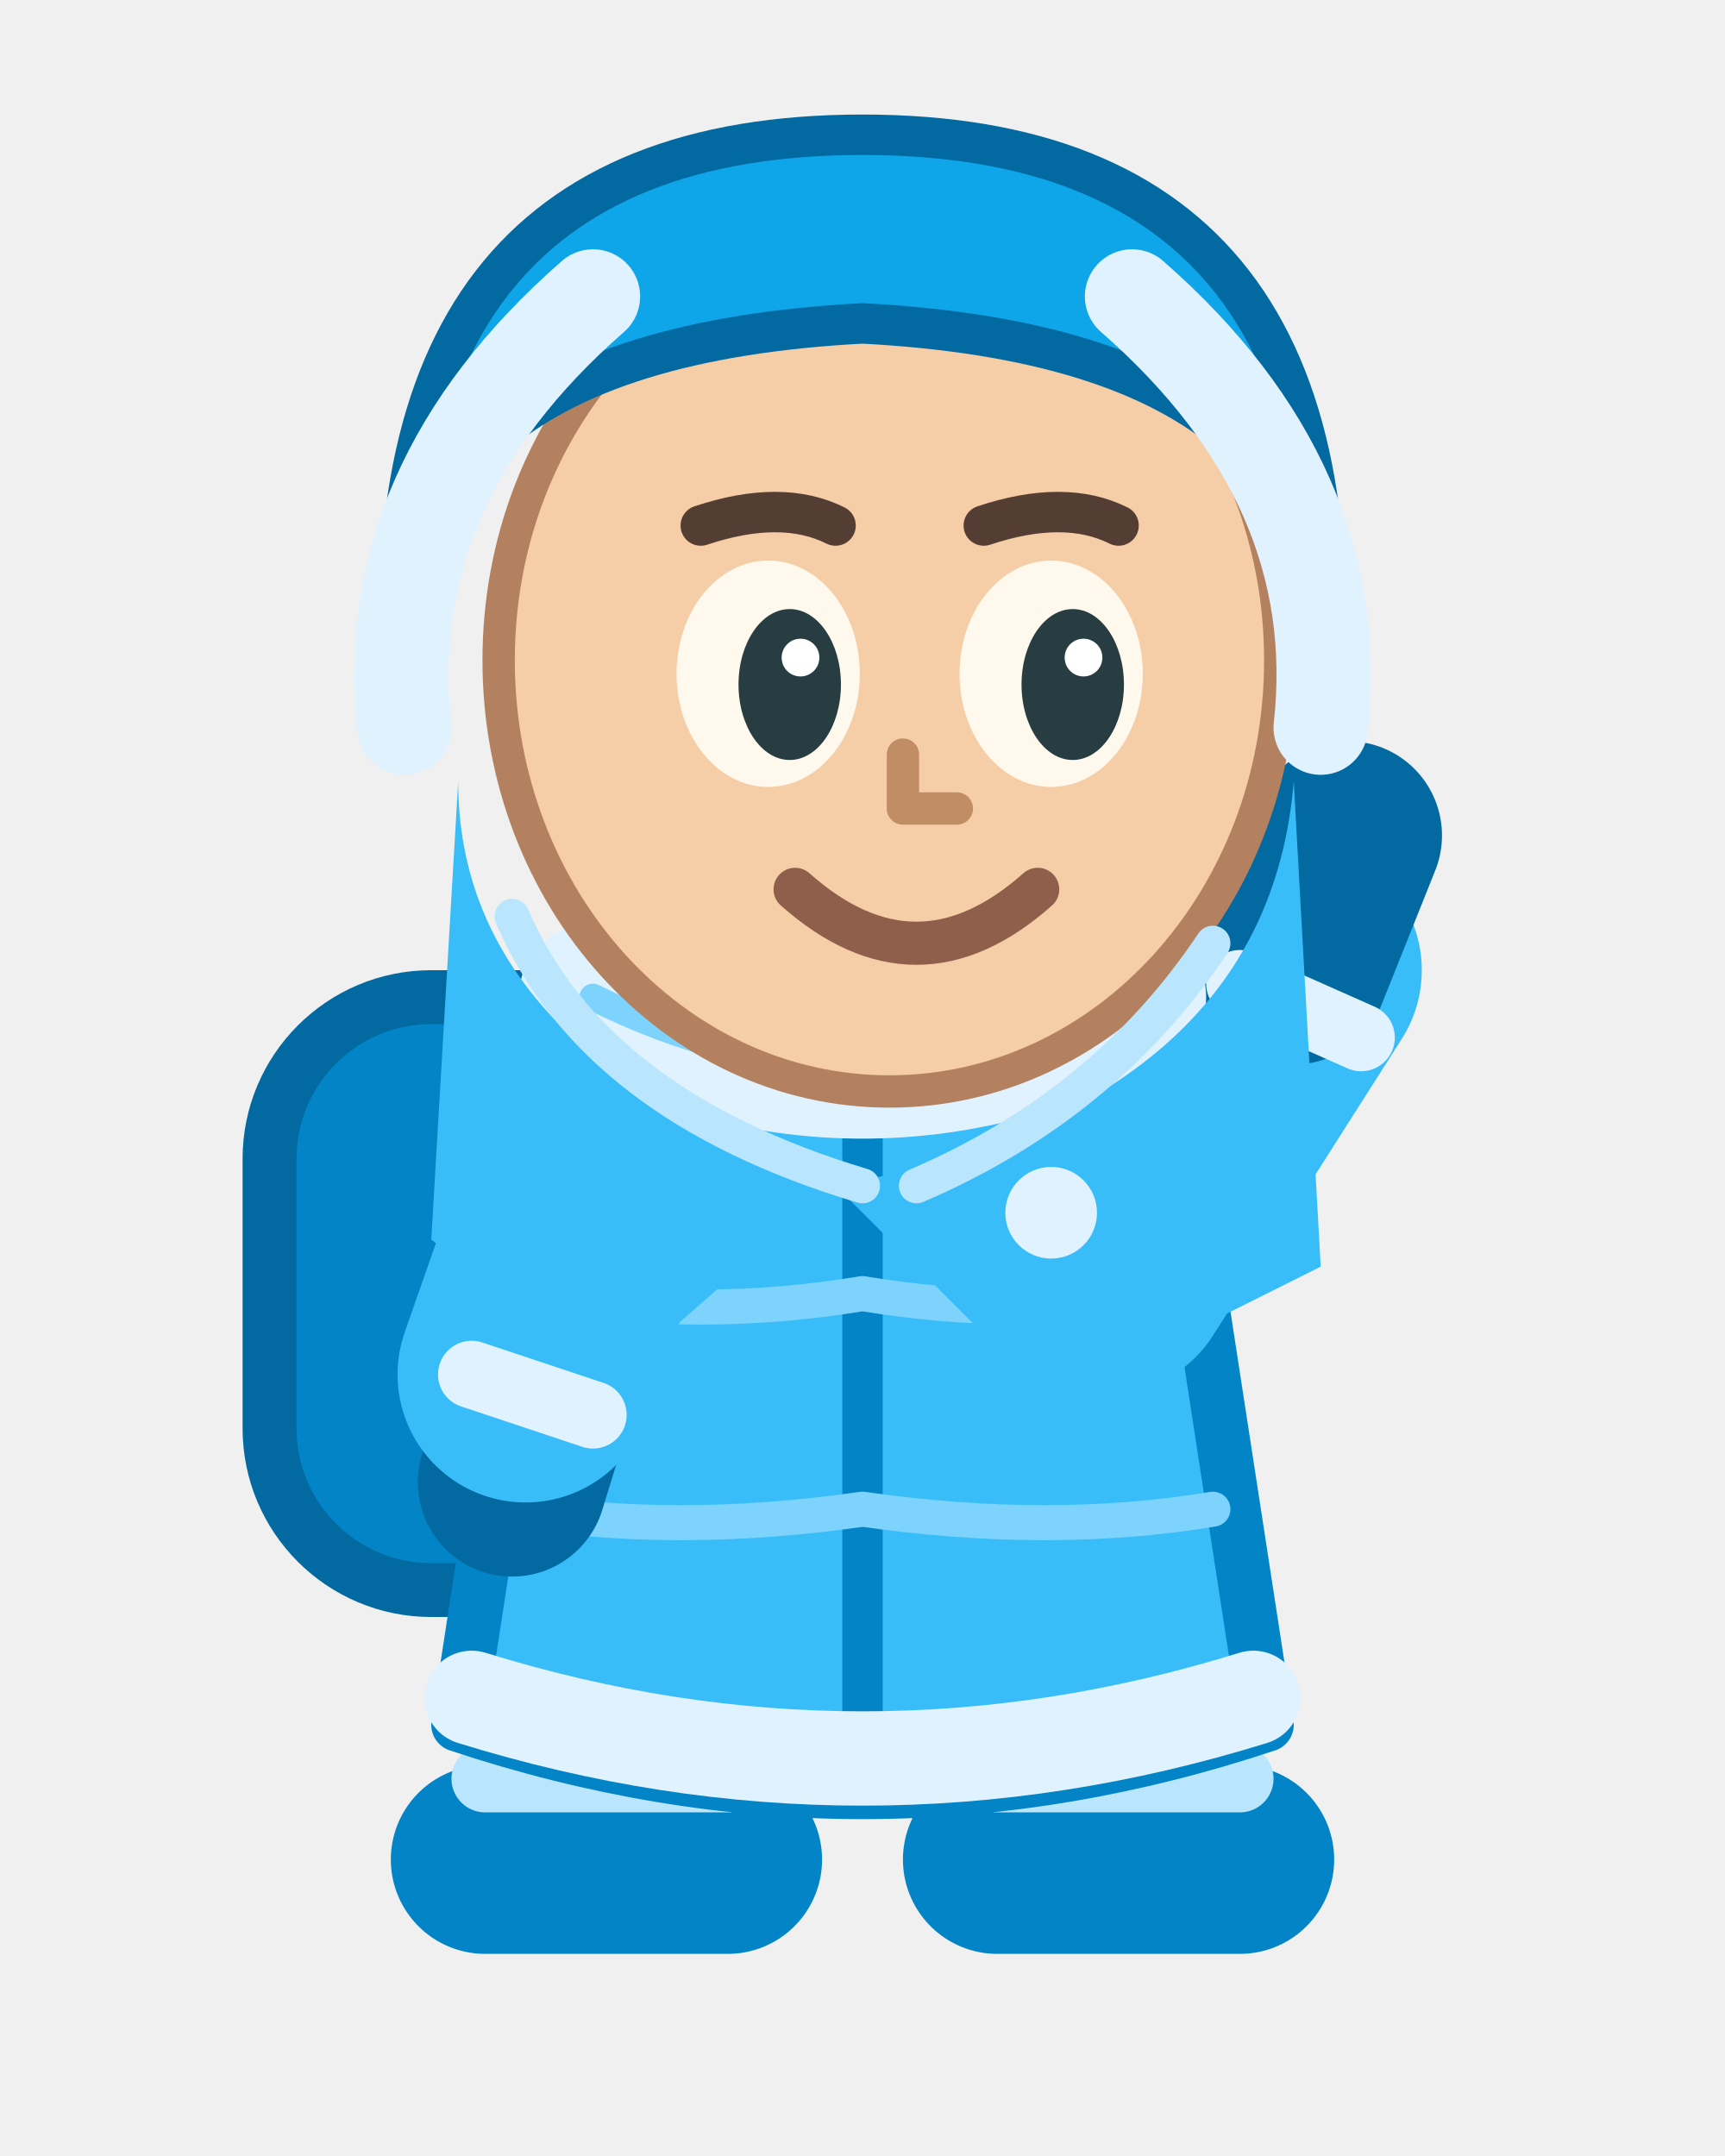
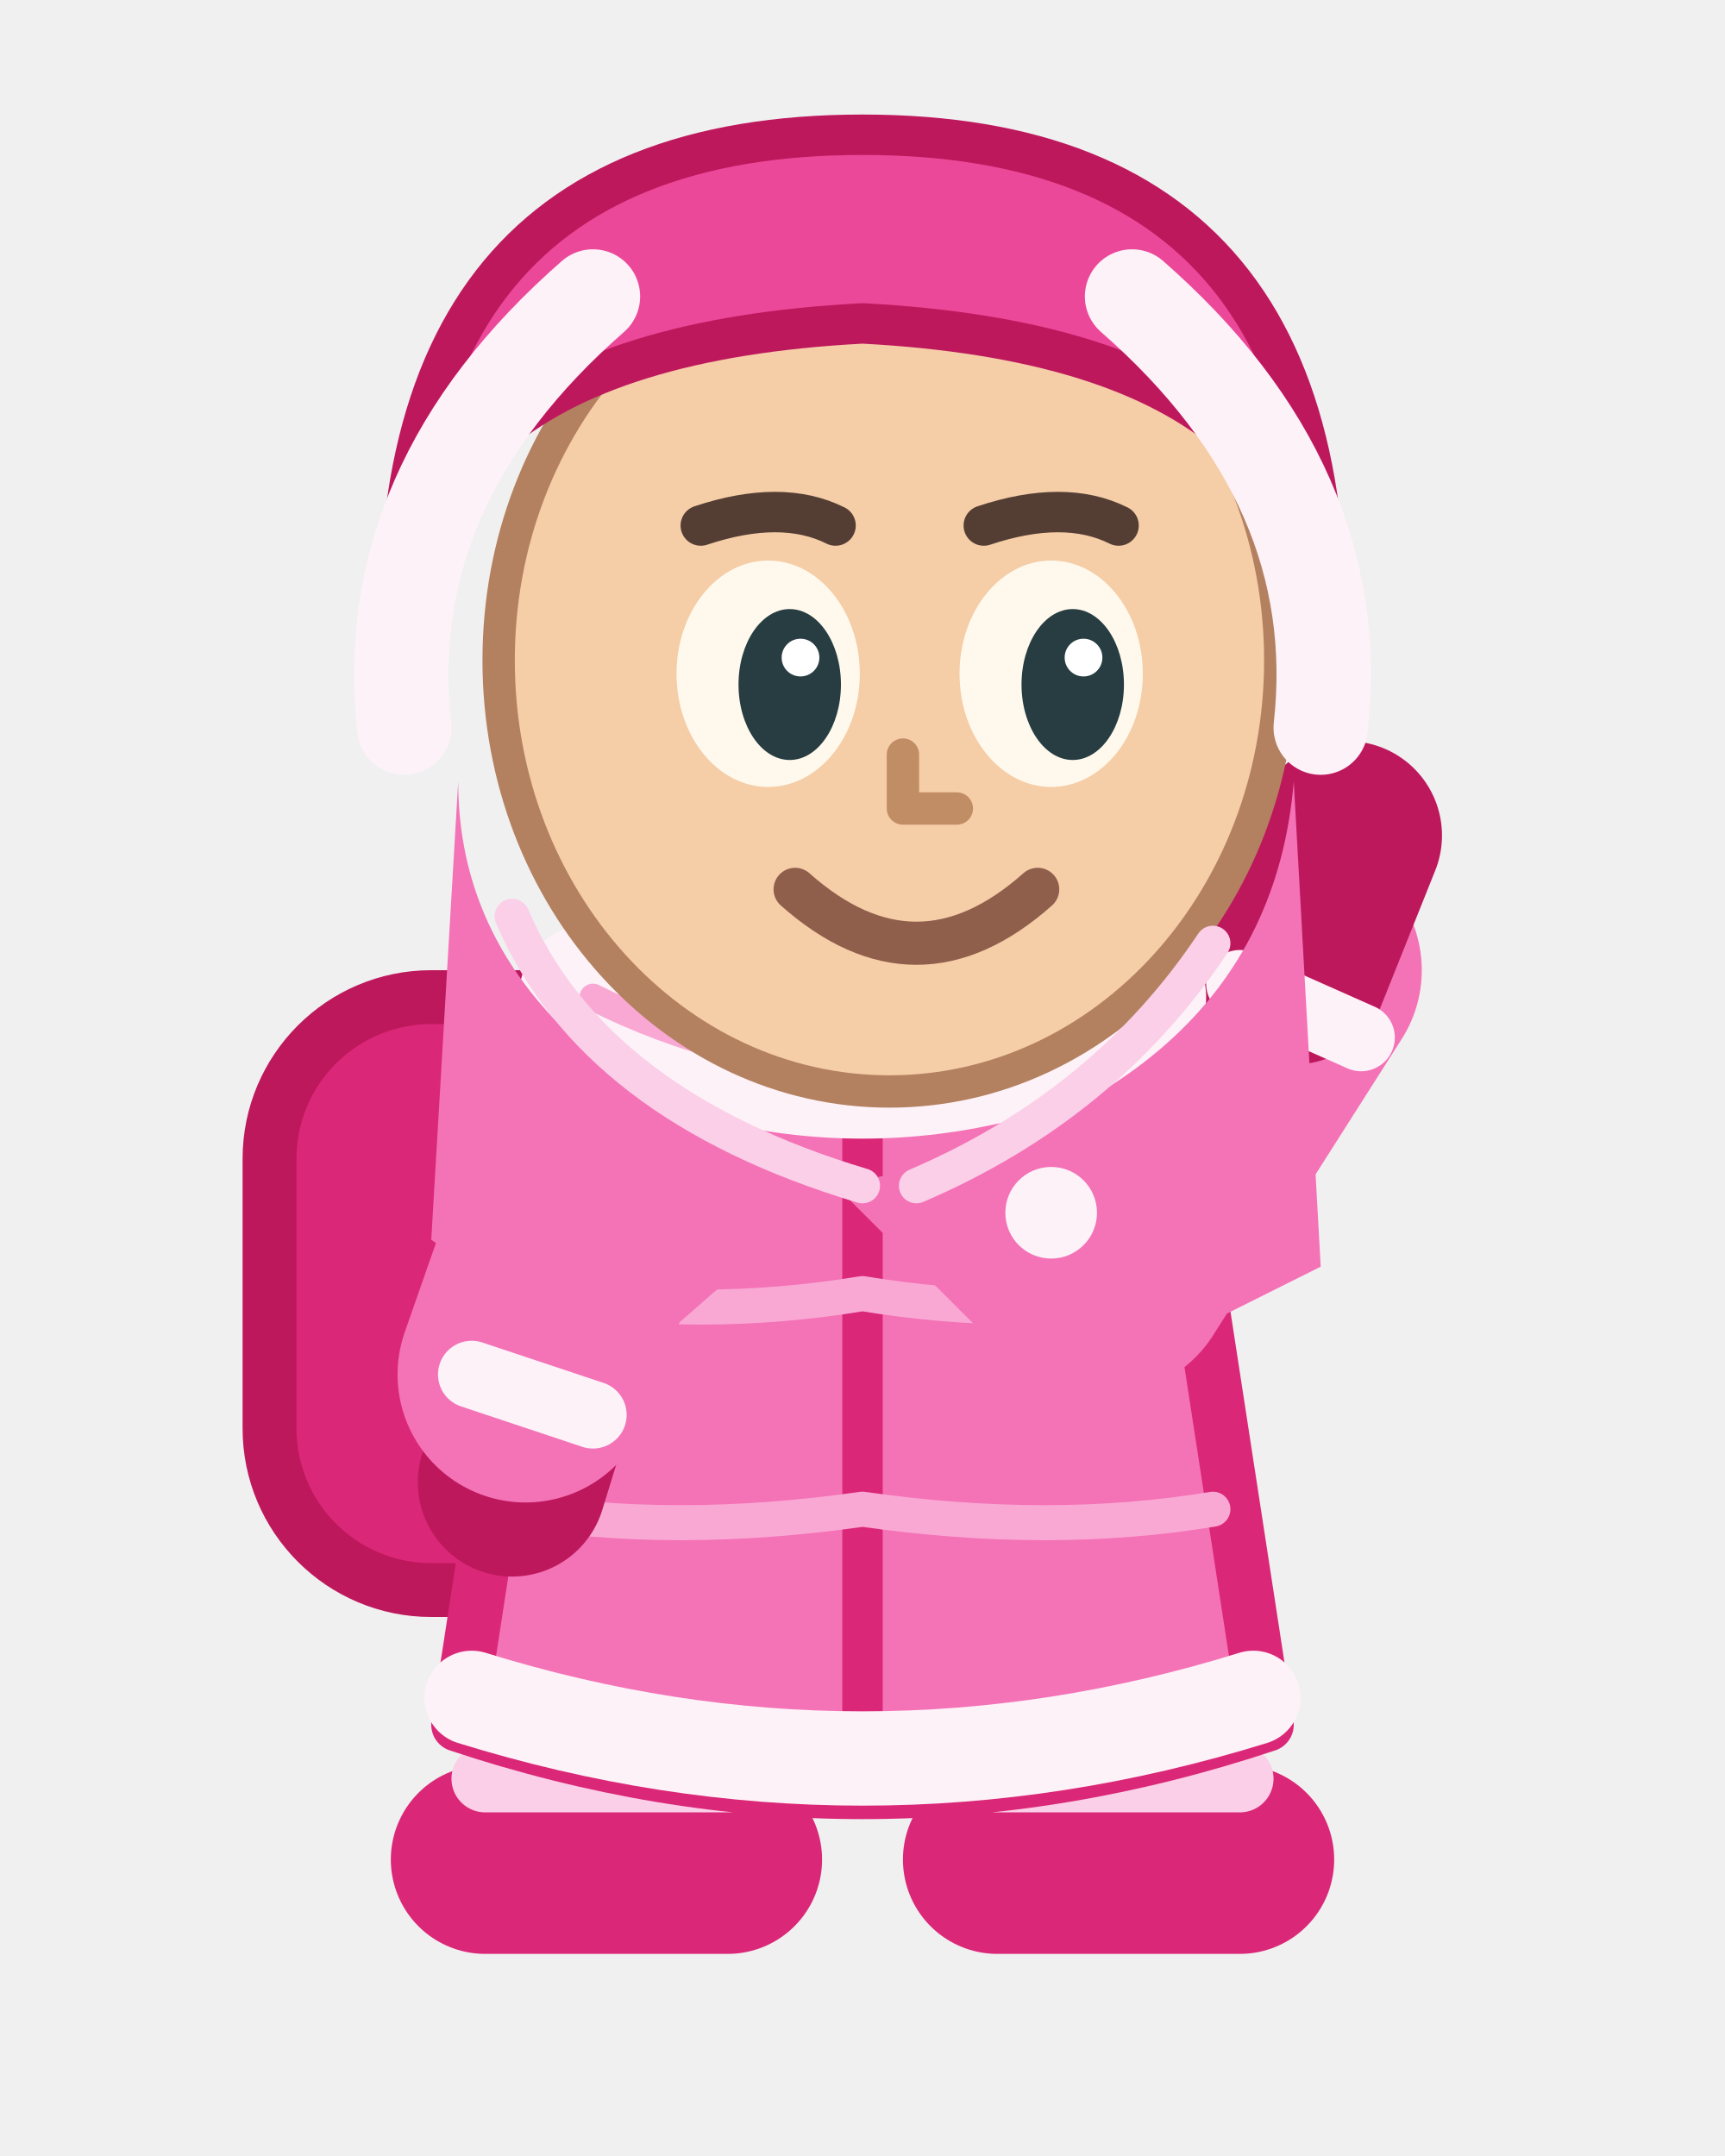
<svg xmlns="http://www.w3.org/2000/svg" width="64" height="80" viewBox="0 0 64 80">
  <g transform="translate(0 0)" stroke-linecap="round" stroke-linejoin="round">
-     <path d="M28 56 L24 66 M35 56 L39 66" stroke="#0369a1" stroke-width="9" />
-     <path d="M18 69h9 M37 69h9" stroke="#0284c7" stroke-width="7" />
-     <path d="M18 66h9 M37 66h9" stroke="#bae6fd" stroke-width="2.5" />
+     <path d="M28 56 L24 66 M35 56 L39 66" stroke="#be185d" stroke-width="9" />
+     <path d="M18 69h9 M37 69h9" stroke="#db2777" stroke-width="7" />
+     <path d="M18 66h9 M37 66h9" stroke="#fbcfe8" stroke-width="2.5" />
    <g transform="translate(0 3)">
-       <rect x="10" y="34" width="18" height="22" rx="6" fill="#0284c7" stroke="#0369a1" stroke-width="2" />
-       <path d="M21 35 Q32 32 43 35 L47 61 Q32 66 17 61 Z" fill="#38bdf8" stroke="#0284c7" stroke-width="2" />
-       <path d="M32 37 L32 63" stroke="#0284c7" stroke-width="1.5" />
-       <path d="M20 45 Q26 46 32 45 M32 45 Q38 46 44 45 M19 53 Q25 54 32 53 M32 53 Q39 54 45 53" fill="none" stroke="#7dd3fc" stroke-width="1.3" />
-       <path d="M17.5 60 Q32 64.5 46.5 60" fill="none" stroke="#e0f2fe" stroke-width="3.5" />
-       <path d="M23 39 L19 52" stroke="#0369a1" stroke-width="7" />
-       <path d="M23 38 L19.5 48" stroke="#38bdf8" stroke-width="9.5" />
-       <path d="M17.5 48 L22 49.5" stroke="#e0f2fe" stroke-width="2.5" />
-       <path d="M41 44 L48 33" stroke="#38bdf8" stroke-width="9.5" />
-       <path d="M48 33 L50 28" stroke="#0369a1" stroke-width="7" />
-       <path d="M46 33.5 L50.5 35.5" stroke="#e0f2fe" stroke-width="2.5" />
+       <rect x="10" y="34" width="18" height="22" rx="6" fill="#db2777" stroke="#be185d" stroke-width="2" />
+       <path d="M21 35 Q32 32 43 35 L47 61 Q32 66 17 61 Z" fill="#f472b6" stroke="#db2777" stroke-width="2" />
+       <path d="M32 37 L32 63" stroke="#db2777" stroke-width="1.5" />
+       <path d="M20 45 Q26 46 32 45 M32 45 Q38 46 44 45 M19 53 Q25 54 32 53 M32 53 Q39 54 45 53" fill="none" stroke="#f9a8d4" stroke-width="1.3" />
+       <path d="M17.5 60 Q32 64.5 46.5 60" fill="none" stroke="#fdf2f8" stroke-width="3.5" />
+       <path d="M23 39 L19 52" stroke="#be185d" stroke-width="7" />
+       <path d="M23 38 L19.5 48" stroke="#f472b6" stroke-width="9.5" />
+       <path d="M17.5 48 L22 49.5" stroke="#fdf2f8" stroke-width="2.5" />
+       <path d="M41 44 L48 33" stroke="#f472b6" stroke-width="9.5" />
+       <path d="M48 33 L50 28" stroke="#be185d" stroke-width="7" />
+       <path d="M46 33.5 L50.5 35.5" stroke="#fdf2f8" stroke-width="2.5" />
    </g>
    <g transform="translate(0 2)">
      <rect x="28" y="28" width="10" height="10" rx="4" fill="#e6a777" />
-       <path d="M22 35 Q32 40 42 35" fill="none" stroke="#e0f2fe" stroke-width="5.5" />
-       <path d="M22 35 Q32 40 42 35" fill="none" stroke="#7dd3fc" stroke-width="1" />
+       <path d="M22 35 Q32 40 42 35" fill="none" stroke="#fdf2f8" stroke-width="5.5" />
+       <path d="M22 35 Q32 40 42 35" fill="none" stroke="#f9a8d4" stroke-width="1" />
      <ellipse cx="33" cy="22.5" rx="14.5" ry="16" fill="#f5cda7" stroke="#b48160" stroke-width="1.2" />
-       <path d="M17 27Q17 37 31 42L23 49L16 44Z" fill="#38bdf8" />
-       <path d="M48 27Q47 39 31 42L39 50L49 45Z" fill="#38bdf8" />
-       <path d="M19 32Q22 39 32 42M45 33Q41 39 34 42" fill="none" stroke="#bae6fd" stroke-width="1.3" />
-       <circle cx="39" cy="43" r="1.7" fill="#e0f2fe" />
+       <path d="M17 27Q17 37 31 42L23 49L16 44Z" fill="#f472b6" />
+       <path d="M48 27Q47 39 31 42L39 50L49 45Z" fill="#f472b6" />
+       <path d="M19 32Q22 39 32 42M45 33Q41 39 34 42" fill="none" stroke="#fbcfe8" stroke-width="1.3" />
+       <circle cx="39" cy="43" r="1.7" fill="#fdf2f8" />
      <ellipse cx="28.5" cy="23" rx="3.4" ry="4.2" fill="#fff9ed" />
      <ellipse cx="39" cy="23" rx="3.4" ry="4.2" fill="#fff9ed" />
      <ellipse cx="29.3" cy="23.4" rx="1.9" ry="2.8" fill="#273d42" />
      <ellipse cx="39.8" cy="23.4" rx="1.9" ry="2.8" fill="#273d42" />
      <circle cx="29.7" cy="22.4" r="0.7" fill="#fff" />
      <circle cx="40.2" cy="22.4" r="0.7" fill="#fff" />
      <path d="M26 17.5q3-1 5 0 M36.5 17.5q3-1 5 0" fill="none" stroke="#543e34" stroke-width="1.5" />
      <path d="M33.5 26v2h2" fill="none" stroke="#c18d65" stroke-width="1.2" />
      <path d="M29.5 31q4.5 4 9 0" fill="none" stroke="#8f5f4c" stroke-width="1.6" />
-       <path d="M15 25 Q13 3 32 3 Q51 3 49 25 Q51 11 32 10 Q13 11 15 25 Z" fill="#0ea5e9" stroke="#0369a1" stroke-width="1.5" />
-       <path d="M15 25 Q14 16 22 9 M49 25 Q50 16 42 9" fill="none" stroke="#e0f2fe" stroke-width="3.5" stroke-linecap="round" />
+       <path d="M15 25 Q13 3 32 3 Q51 3 49 25 Q51 11 32 10 Q13 11 15 25 Z" fill="#ec4899" stroke="#be185d" stroke-width="1.5" />
+       <path d="M15 25 Q14 16 22 9 M49 25 Q50 16 42 9" fill="none" stroke="#fdf2f8" stroke-width="3.5" stroke-linecap="round" />
    </g>
  </g>
</svg>
